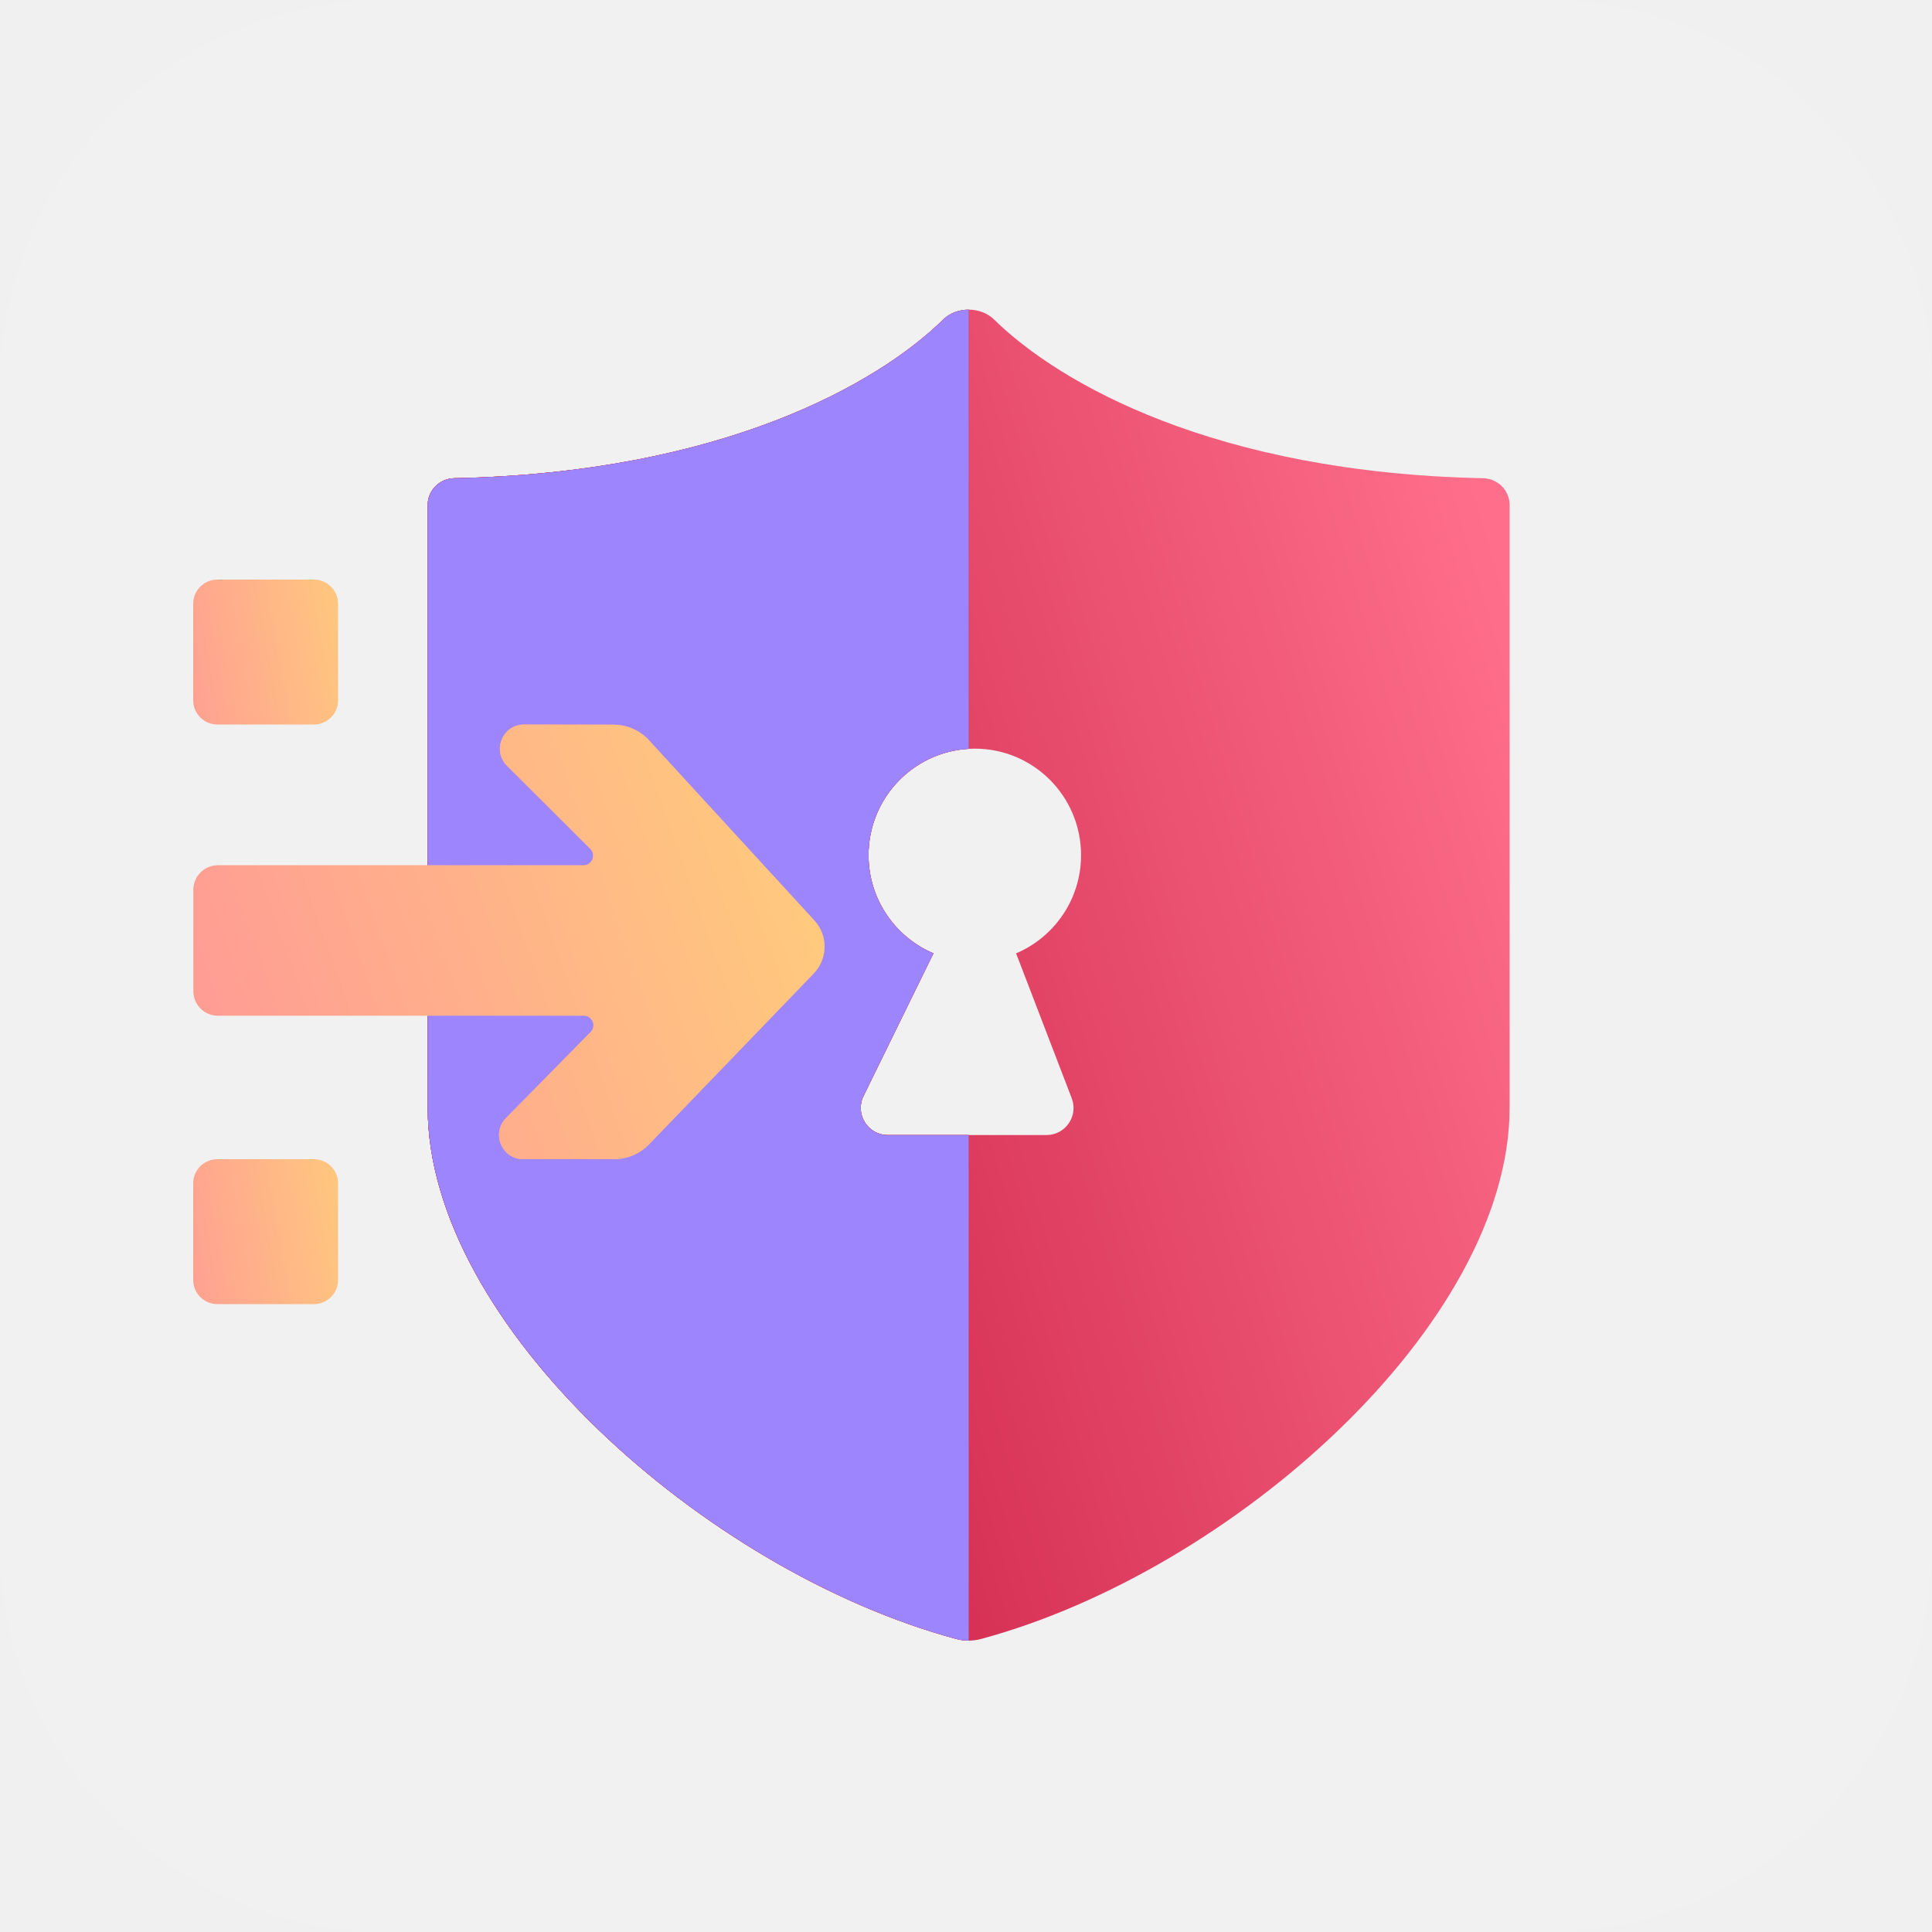
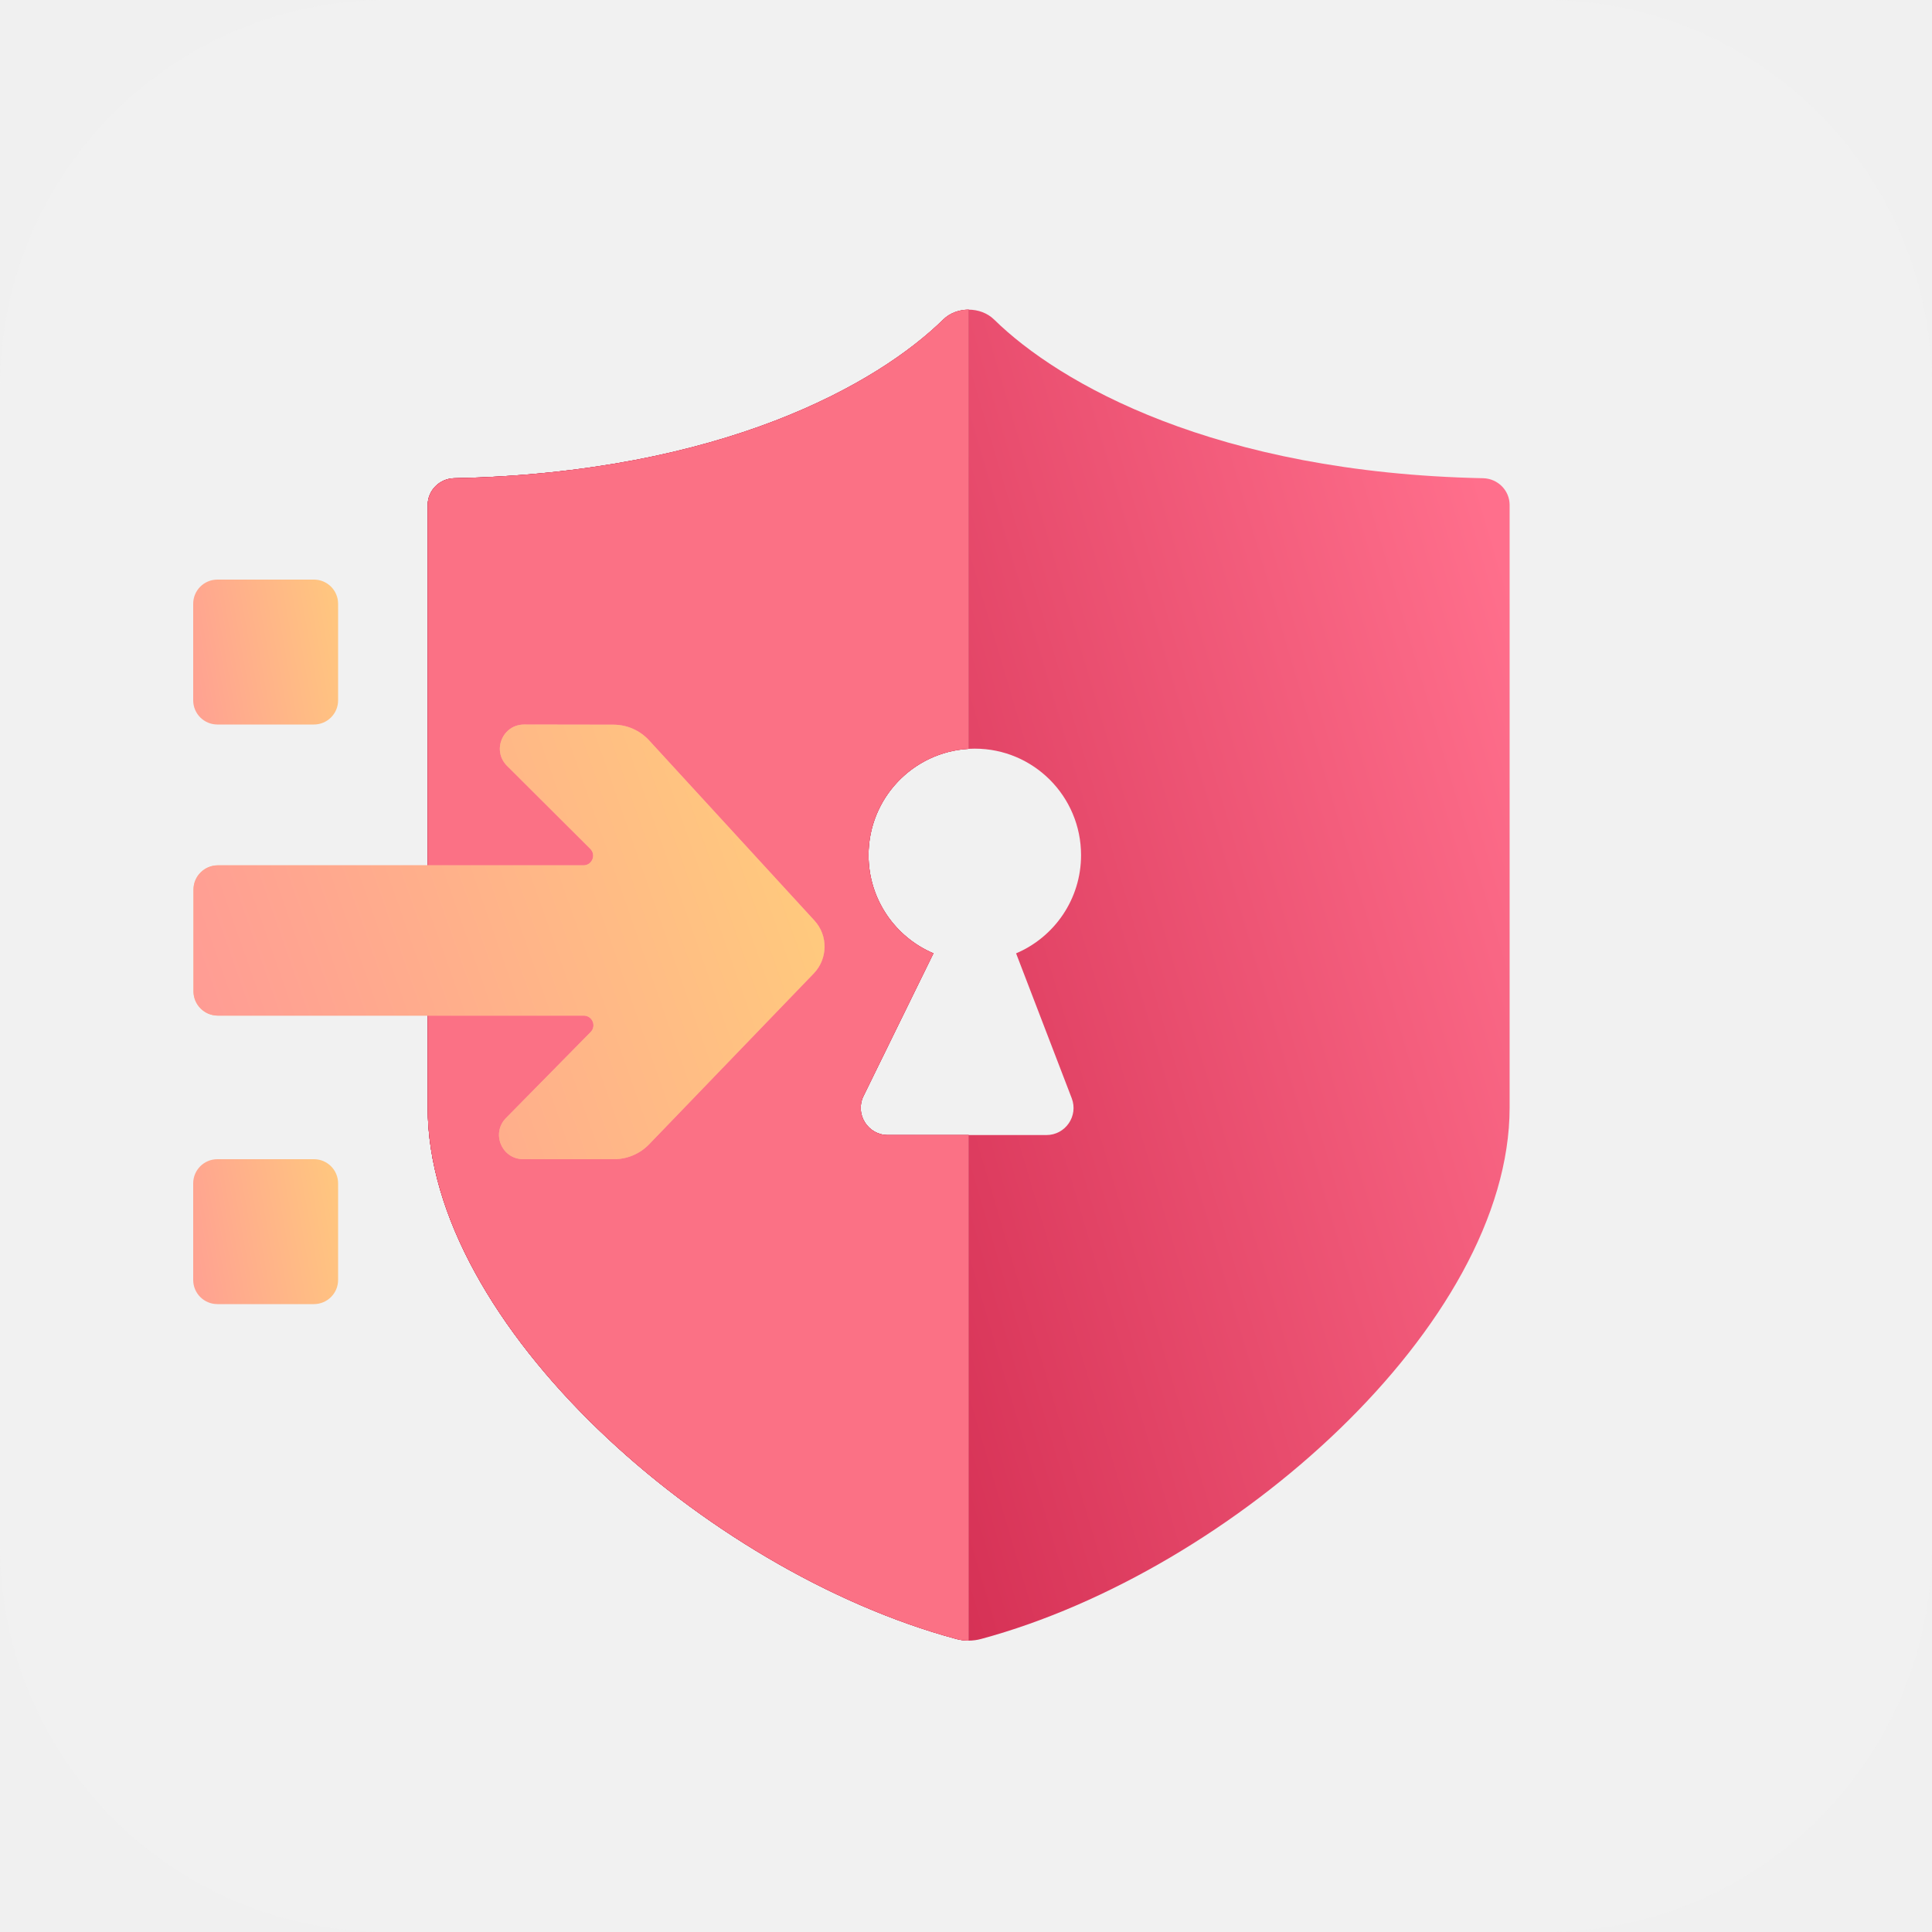
<svg xmlns="http://www.w3.org/2000/svg" width="40" height="40" viewBox="0 0 40 40" fill="none">
  <rect width="40" height="40" rx="8" fill="#F7F8F8" fill-opacity="0.12" />
  <path fill-rule="evenodd" clip-rule="evenodd" d="M30.706 9.901C31.009 9.908 31.255 10.152 31.255 10.455V22.93C31.255 27.413 25.519 32.526 20.316 33.932C20.144 33.979 19.966 33.979 19.794 33.932C14.591 32.526 8.855 27.413 8.855 22.93V10.455C8.855 10.152 9.101 9.908 9.404 9.901C14.956 9.786 18.179 7.94 19.529 6.615C19.806 6.343 20.303 6.343 20.581 6.615C21.931 7.94 25.154 9.786 30.706 9.901ZM22.382 17.705C22.382 18.619 21.827 19.403 21.037 19.738L22.189 22.738C22.33 23.105 22.059 23.5 21.665 23.5H18.382C17.967 23.5 17.695 23.064 17.878 22.692L19.326 19.738C18.536 19.403 17.982 18.619 17.982 17.705C17.982 16.487 18.967 15.5 20.182 15.5C21.397 15.5 22.382 16.487 22.382 17.705Z" fill="url(#paint0_linear_10098_21308)" />
  <mask id="path-3-inside-1_10098_21308" fill="white">
    <path fill-rule="evenodd" clip-rule="evenodd" d="M19.529 6.615C19.668 6.479 19.861 6.411 20.055 6.411V15.504C18.899 15.569 17.982 16.53 17.982 17.705C17.982 18.619 18.536 19.403 19.326 19.738L17.878 22.692C17.695 23.064 17.967 23.5 18.382 23.5H20.055V33.967C19.967 33.967 19.88 33.956 19.794 33.932C14.591 32.526 8.855 27.413 8.855 22.93V10.455C8.855 10.152 9.101 9.908 9.404 9.901C14.956 9.786 18.179 7.94 19.529 6.615Z" />
  </mask>
  <path fill-rule="evenodd" clip-rule="evenodd" d="M19.529 6.615C19.668 6.479 19.861 6.411 20.055 6.411V15.504C18.899 15.569 17.982 16.53 17.982 17.705C17.982 18.619 18.536 19.403 19.326 19.738L17.878 22.692C17.695 23.064 17.967 23.5 18.382 23.5H20.055V33.967C19.967 33.967 19.88 33.956 19.794 33.932C14.591 32.526 8.855 27.413 8.855 22.93V10.455C8.855 10.152 9.101 9.908 9.404 9.901C14.956 9.786 18.179 7.94 19.529 6.615Z" fill="url(#paint1_linear_10098_21308)" />
  <path fill-rule="evenodd" clip-rule="evenodd" d="M19.529 6.615C19.668 6.479 19.861 6.411 20.055 6.411V15.504C18.899 15.569 17.982 16.53 17.982 17.705C17.982 18.619 18.536 19.403 19.326 19.738L17.878 22.692C17.695 23.064 17.967 23.5 18.382 23.5H20.055V33.967C19.967 33.967 19.88 33.956 19.794 33.932C14.591 32.526 8.855 27.413 8.855 22.93V10.455C8.855 10.152 9.101 9.908 9.404 9.901C14.956 9.786 18.179 7.94 19.529 6.615Z" fill="#a9334d" />
-   <path d="M20.055 6.411H33.315V-6.85L20.054 -6.849L20.055 6.411ZM19.529 6.615L28.814 16.081L28.814 16.081L19.529 6.615ZM20.055 15.504L20.809 28.742L33.315 28.03V15.504H20.055ZM19.326 19.738L31.232 25.575L37.402 12.991L24.496 7.527L19.326 19.738ZM17.878 22.692L29.784 28.529L29.784 28.529L17.878 22.692ZM20.055 23.5H33.315V10.24H20.055V23.5ZM20.055 33.967L20.054 47.227L33.315 47.228V33.967H20.055ZM19.794 33.932L23.254 21.132L23.253 21.132L19.794 33.932ZM9.404 9.901L9.129 -3.356H9.129L9.404 9.901ZM20.054 -6.849C16.909 -6.849 13.21 -5.76 10.244 -2.851L28.814 16.081C26.126 18.718 22.814 19.671 20.056 19.671L20.054 -6.849ZM33.315 15.504V6.411H6.795V15.504H33.315ZM19.301 2.265C11.139 2.73 4.722 9.486 4.722 17.705H31.242C31.242 23.573 26.659 28.409 20.809 28.742L19.301 2.265ZM4.722 17.705C4.722 24.116 8.622 29.605 14.157 31.948L24.496 7.527C28.45 9.201 31.242 13.122 31.242 17.705H4.722ZM7.42 13.9L5.972 16.854L29.784 28.529L31.232 25.575L7.42 13.9ZM5.972 16.854C1.47 26.037 8.155 36.76 18.382 36.76V10.24C27.779 10.24 33.921 20.092 29.784 28.529L5.972 16.854ZM18.382 36.76H20.055V10.24H18.382V36.76ZM33.315 33.967V23.5H6.795V33.967H33.315ZM16.334 46.733C17.542 47.06 18.793 47.227 20.054 47.227L20.055 20.707C21.142 20.707 22.217 20.852 23.254 21.132L16.334 46.733ZM-4.405 22.93C-4.405 30.448 0.018 36.085 3.158 39.12C6.64 42.485 11.299 45.372 16.334 46.733L23.253 21.132C23.267 21.135 23.025 21.064 22.615 20.823C22.219 20.59 21.855 20.308 21.588 20.05C21.301 19.772 21.319 19.71 21.466 19.98C21.597 20.219 22.115 21.248 22.115 22.93H-4.405ZM-4.405 10.455V22.93H22.115V10.455H-4.405ZM9.129 -3.356C1.826 -3.205 -4.405 2.723 -4.405 10.455H22.115C22.115 17.581 16.377 23.02 9.679 23.159L9.129 -3.356ZM10.244 -2.851C10.666 -3.265 10.989 -3.485 11.138 -3.578C11.302 -3.68 11.359 -3.694 11.283 -3.665C11.145 -3.612 10.479 -3.384 9.129 -3.356L9.679 23.159C17.992 22.986 24.647 20.169 28.814 16.081L10.244 -2.851Z" fill="#9C85FD" mask="url(#path-3-inside-1_10098_21308)" />
+   <path d="M20.055 6.411H33.315V-6.85L20.054 -6.849L20.055 6.411ZM19.529 6.615L28.814 16.081L28.814 16.081L19.529 6.615ZM20.055 15.504L20.809 28.742L33.315 28.03V15.504H20.055ZM19.326 19.738L31.232 25.575L37.402 12.991L24.496 7.527L19.326 19.738ZM17.878 22.692L29.784 28.529L29.784 28.529L17.878 22.692ZM20.055 23.5H33.315V10.24H20.055V23.5ZM20.055 33.967L20.054 47.227L33.315 47.228V33.967H20.055ZM19.794 33.932L23.254 21.132L23.253 21.132L19.794 33.932ZM9.404 9.901L9.129 -3.356H9.129L9.404 9.901ZM20.054 -6.849C16.909 -6.849 13.21 -5.76 10.244 -2.851L28.814 16.081C26.126 18.718 22.814 19.671 20.056 19.671L20.054 -6.849ZM33.315 15.504V6.411H6.795V15.504H33.315ZM19.301 2.265C11.139 2.73 4.722 9.486 4.722 17.705H31.242C31.242 23.573 26.659 28.409 20.809 28.742L19.301 2.265ZM4.722 17.705C4.722 24.116 8.622 29.605 14.157 31.948L24.496 7.527C28.45 9.201 31.242 13.122 31.242 17.705H4.722ZM7.42 13.9L5.972 16.854L29.784 28.529L31.232 25.575L7.42 13.9ZM5.972 16.854C1.47 26.037 8.155 36.76 18.382 36.76V10.24C27.779 10.24 33.921 20.092 29.784 28.529L5.972 16.854ZM18.382 36.76H20.055V10.24H18.382V36.76ZM33.315 33.967V23.5H6.795V33.967H33.315ZM16.334 46.733C17.542 47.06 18.793 47.227 20.054 47.227L20.055 20.707C21.142 20.707 22.217 20.852 23.254 21.132L16.334 46.733ZM-4.405 22.93C-4.405 30.448 0.018 36.085 3.158 39.12C6.64 42.485 11.299 45.372 16.334 46.733L23.253 21.132C23.267 21.135 23.025 21.064 22.615 20.823C22.219 20.59 21.855 20.308 21.588 20.05C21.301 19.772 21.319 19.71 21.466 19.98C21.597 20.219 22.115 21.248 22.115 22.93H-4.405ZM-4.405 10.455V22.93H22.115V10.455H-4.405ZM9.129 -3.356C1.826 -3.205 -4.405 2.723 -4.405 10.455H22.115C22.115 17.581 16.377 23.02 9.679 23.159L9.129 -3.356ZM10.244 -2.851C10.666 -3.265 10.989 -3.485 11.138 -3.578C11.302 -3.68 11.359 -3.694 11.283 -3.665C11.145 -3.612 10.479 -3.384 9.129 -3.356L9.679 23.159C17.992 22.986 24.647 20.169 28.814 16.081L10.244 -2.851Z" fill="#fb7185" mask="url(#path-3-inside-1_10098_21308)" />
  <rect x="4" y="24" width="3" height="3" rx="0.5" fill="url(#paint2_linear_10098_21308)" />
  <rect x="4" y="12" width="3" height="3" rx="0.5" fill="url(#paint3_linear_10098_21308)" />
  <path fill-rule="evenodd" clip-rule="evenodd" d="M12.229 21.367C12.354 21.241 12.264 21.027 12.086 21.027L4.509 21.027C4.232 21.027 4.006 20.802 4.006 20.524L4.006 18.419C4.006 18.141 4.232 17.916 4.509 17.916L12.08 17.916C12.258 17.916 12.348 17.7 12.221 17.574L10.497 15.855C10.181 15.54 10.405 15 10.851 15.001L12.703 15.004C12.983 15.005 13.249 15.122 13.438 15.328L16.861 19.058C17.147 19.369 17.141 19.849 16.848 20.154L13.437 23.693C13.248 23.888 12.988 23.999 12.717 23.999L10.832 23.999C10.389 23.999 10.165 23.464 10.476 23.148L12.229 21.367Z" fill="#F7F8F8" fill-opacity="0.14" />
  <path fill-rule="evenodd" clip-rule="evenodd" d="M12.229 21.367C12.354 21.241 12.264 21.027 12.086 21.027L4.509 21.027C4.232 21.027 4.006 20.802 4.006 20.524L4.006 18.419C4.006 18.141 4.232 17.916 4.509 17.916L12.08 17.916C12.258 17.916 12.348 17.7 12.221 17.574L10.497 15.855C10.181 15.54 10.405 15 10.851 15.001L12.703 15.004C12.983 15.005 13.249 15.122 13.438 15.328L16.861 19.058C17.147 19.369 17.141 19.849 16.848 20.154L13.437 23.693C13.248 23.888 12.988 23.999 12.717 23.999L10.832 23.999C10.389 23.999 10.165 23.464 10.476 23.148L12.229 21.367Z" fill="url(#paint4_linear_10098_21308)" />
  <path fill-rule="evenodd" clip-rule="evenodd" d="M12.229 21.367C12.354 21.241 12.264 21.027 12.086 21.027L4.509 21.027C4.232 21.027 4.006 20.802 4.006 20.524L4.006 18.419C4.006 18.141 4.232 17.916 4.509 17.916L12.08 17.916C12.258 17.916 12.348 17.7 12.221 17.574L10.497 15.855C10.181 15.54 10.405 15 10.851 15.001L12.703 15.004C12.983 15.005 13.249 15.122 13.438 15.328L16.861 19.058C17.147 19.369 17.141 19.849 16.848 20.154L13.437 23.693C13.248 23.888 12.988 23.999 12.717 23.999L10.832 23.999C10.389 23.999 10.165 23.464 10.476 23.148L12.229 21.367Z" fill="url(#paint5_linear_10098_21308)" />
  <defs>
    <linearGradient id="paint0_linear_10098_21308" x1="7.015" y1="22.042" x2="32.038" y2="14.65" gradientUnits="userSpaceOnUse">
      <stop stop-color="#c01038" />
      <stop offset="1" stop-color="#ff6f8c" />
    </linearGradient>
    <linearGradient id="paint1_linear_10098_21308" x1="7.935" y1="22.198" x2="21.238" y2="20.202" gradientUnits="userSpaceOnUse">
      <stop stop-color="#c01038" />
      <stop offset="1" stop-color="#ff6f8c" />
    </linearGradient>
    <linearGradient id="paint2_linear_10098_21308" x1="10.724" y1="24.701" x2="1.456" y2="26.336" gradientUnits="userSpaceOnUse">
      <stop stop-color="#FFF06A" />
      <stop offset="1" stop-color="#ff85a0" />
    </linearGradient>
    <linearGradient id="paint3_linear_10098_21308" x1="10.724" y1="12.701" x2="1.456" y2="14.336" gradientUnits="userSpaceOnUse">
      <stop stop-color="#FFF06A" />
      <stop offset="1" stop-color="#ff85a0" />
    </linearGradient>
    <linearGradient id="paint4_linear_10098_21308" x1="-13.367" y1="22.362" x2="17.596" y2="13.63" gradientUnits="userSpaceOnUse">
      <stop stop-color="#FFF06A" />
      <stop offset="1" stop-color="#ff85a0" />
    </linearGradient>
    <linearGradient id="paint5_linear_10098_21308" x1="-1.896" y1="23.03" x2="26.205" y2="13.143" gradientUnits="userSpaceOnUse">
      <stop stop-color="#ff85a0" />
      <stop offset="1" stop-color="#FFF06A" />
    </linearGradient>
  </defs>
</svg>
